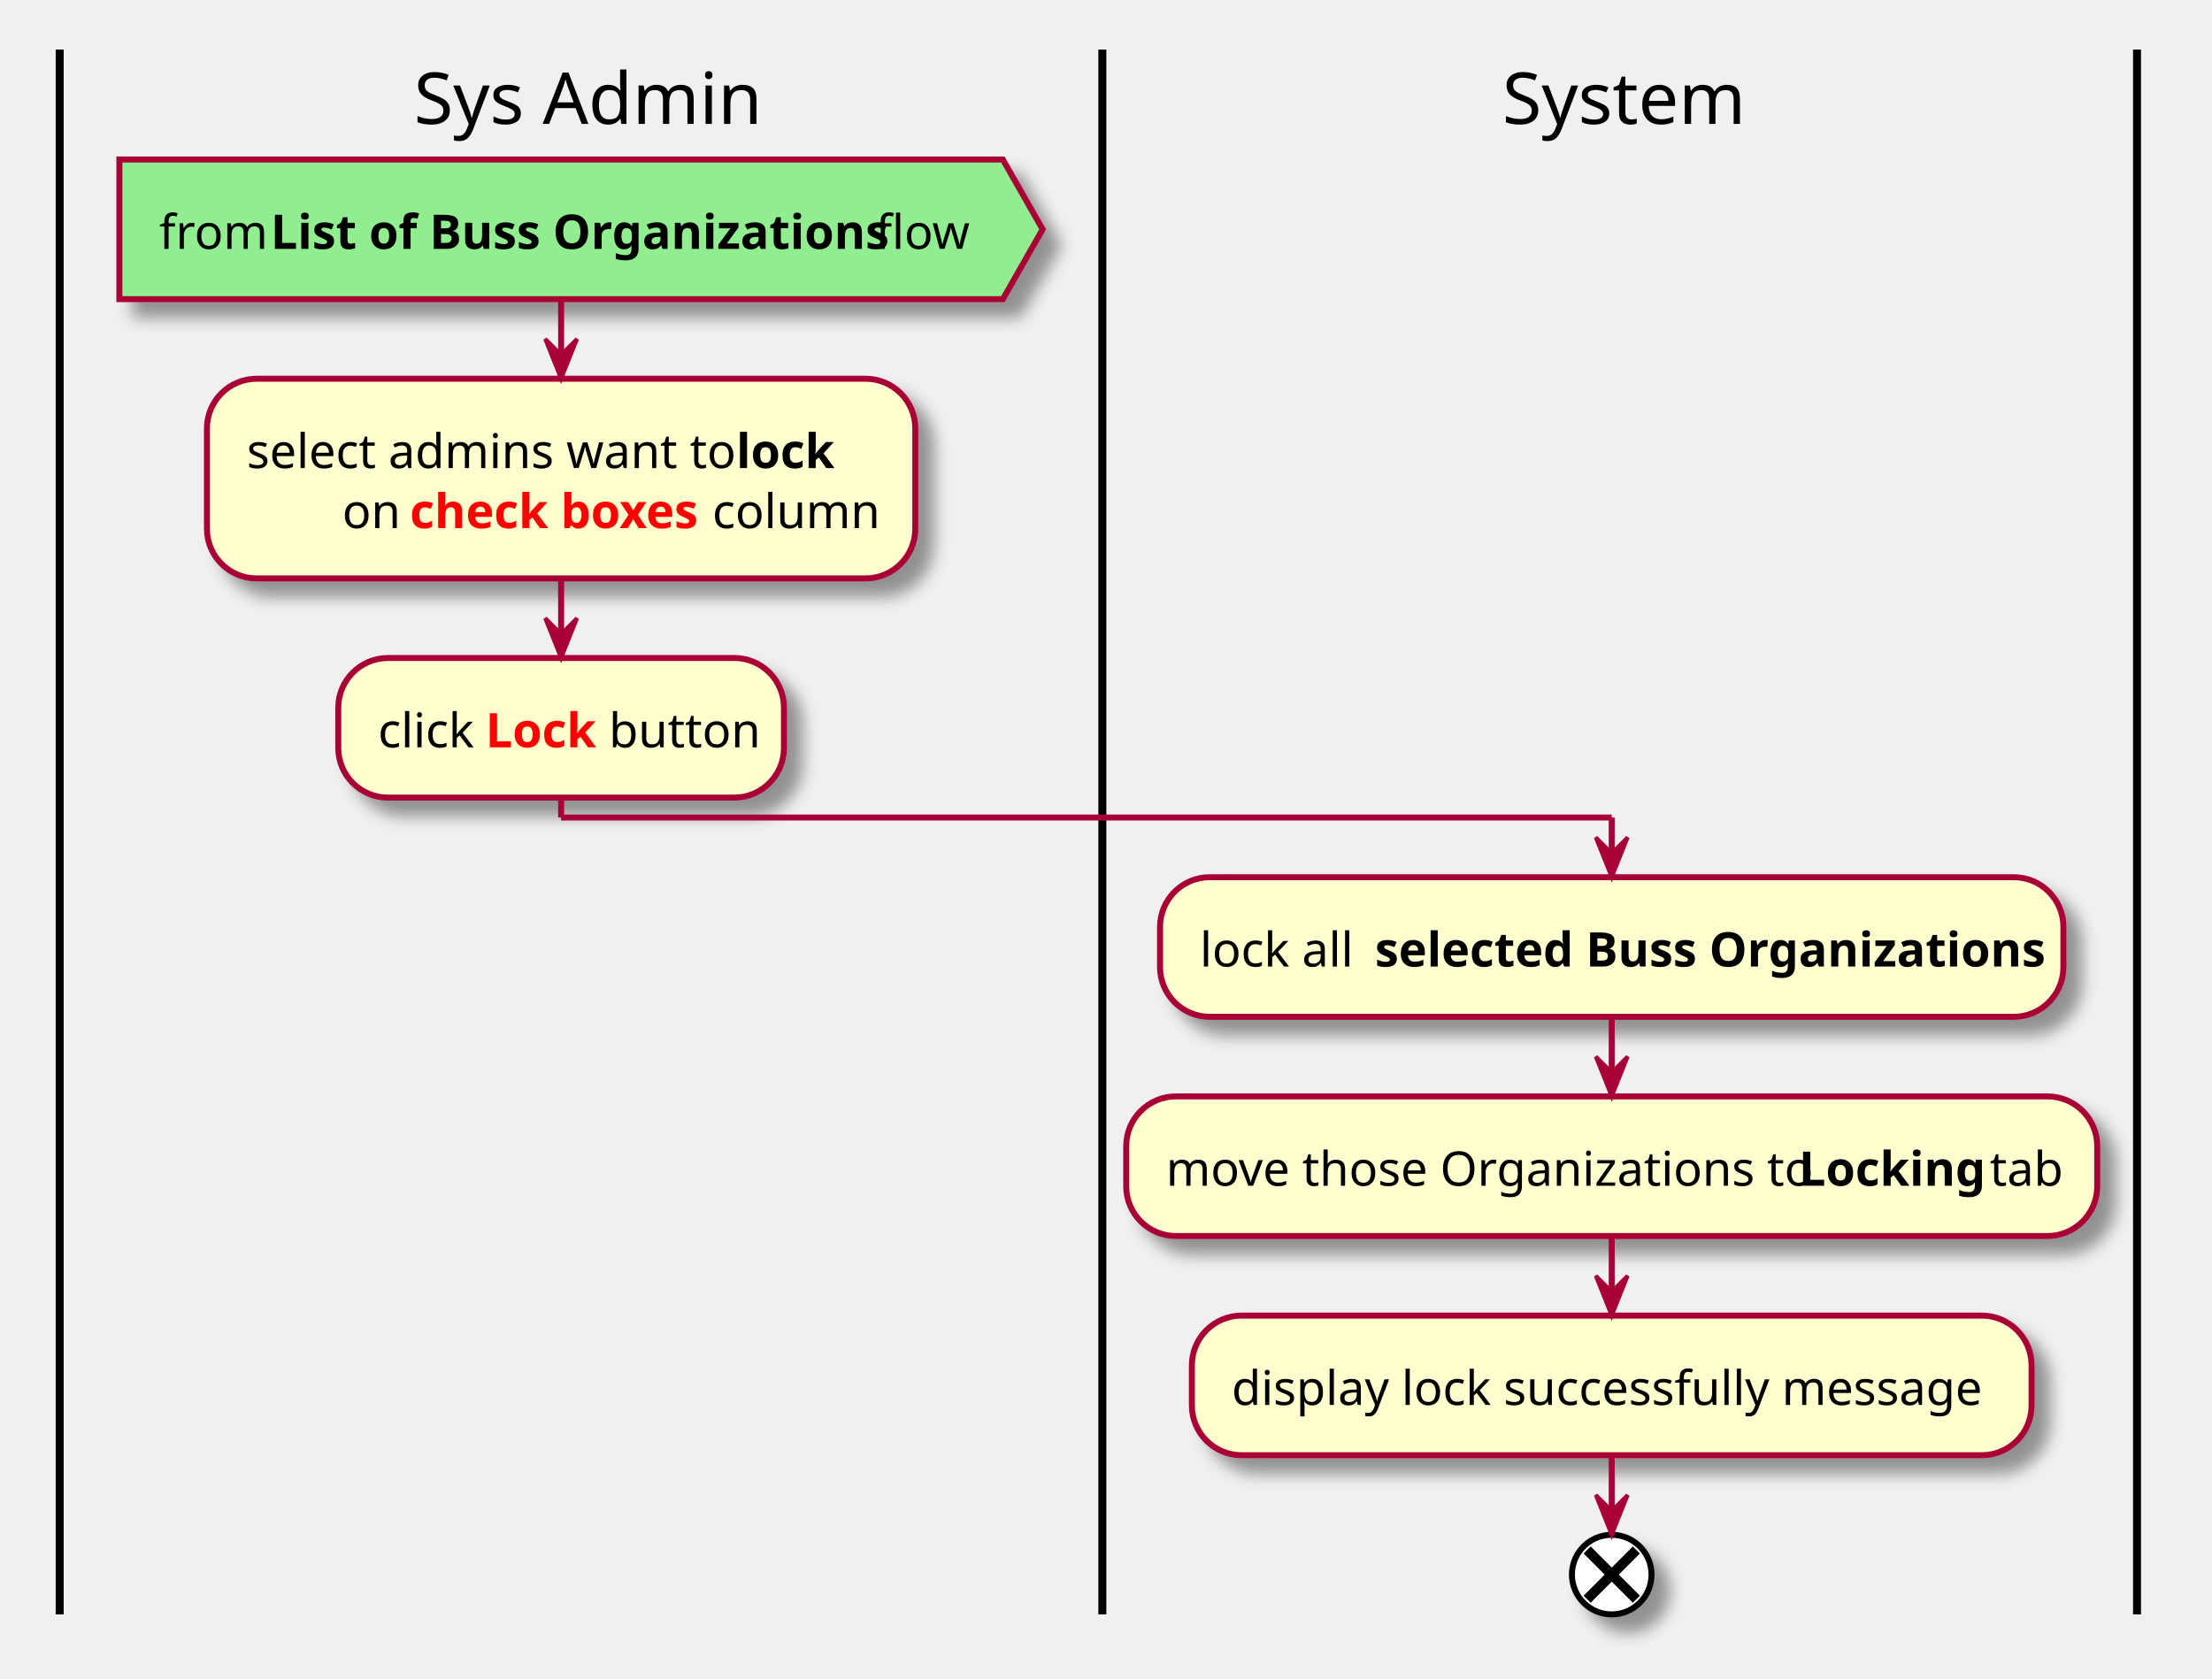
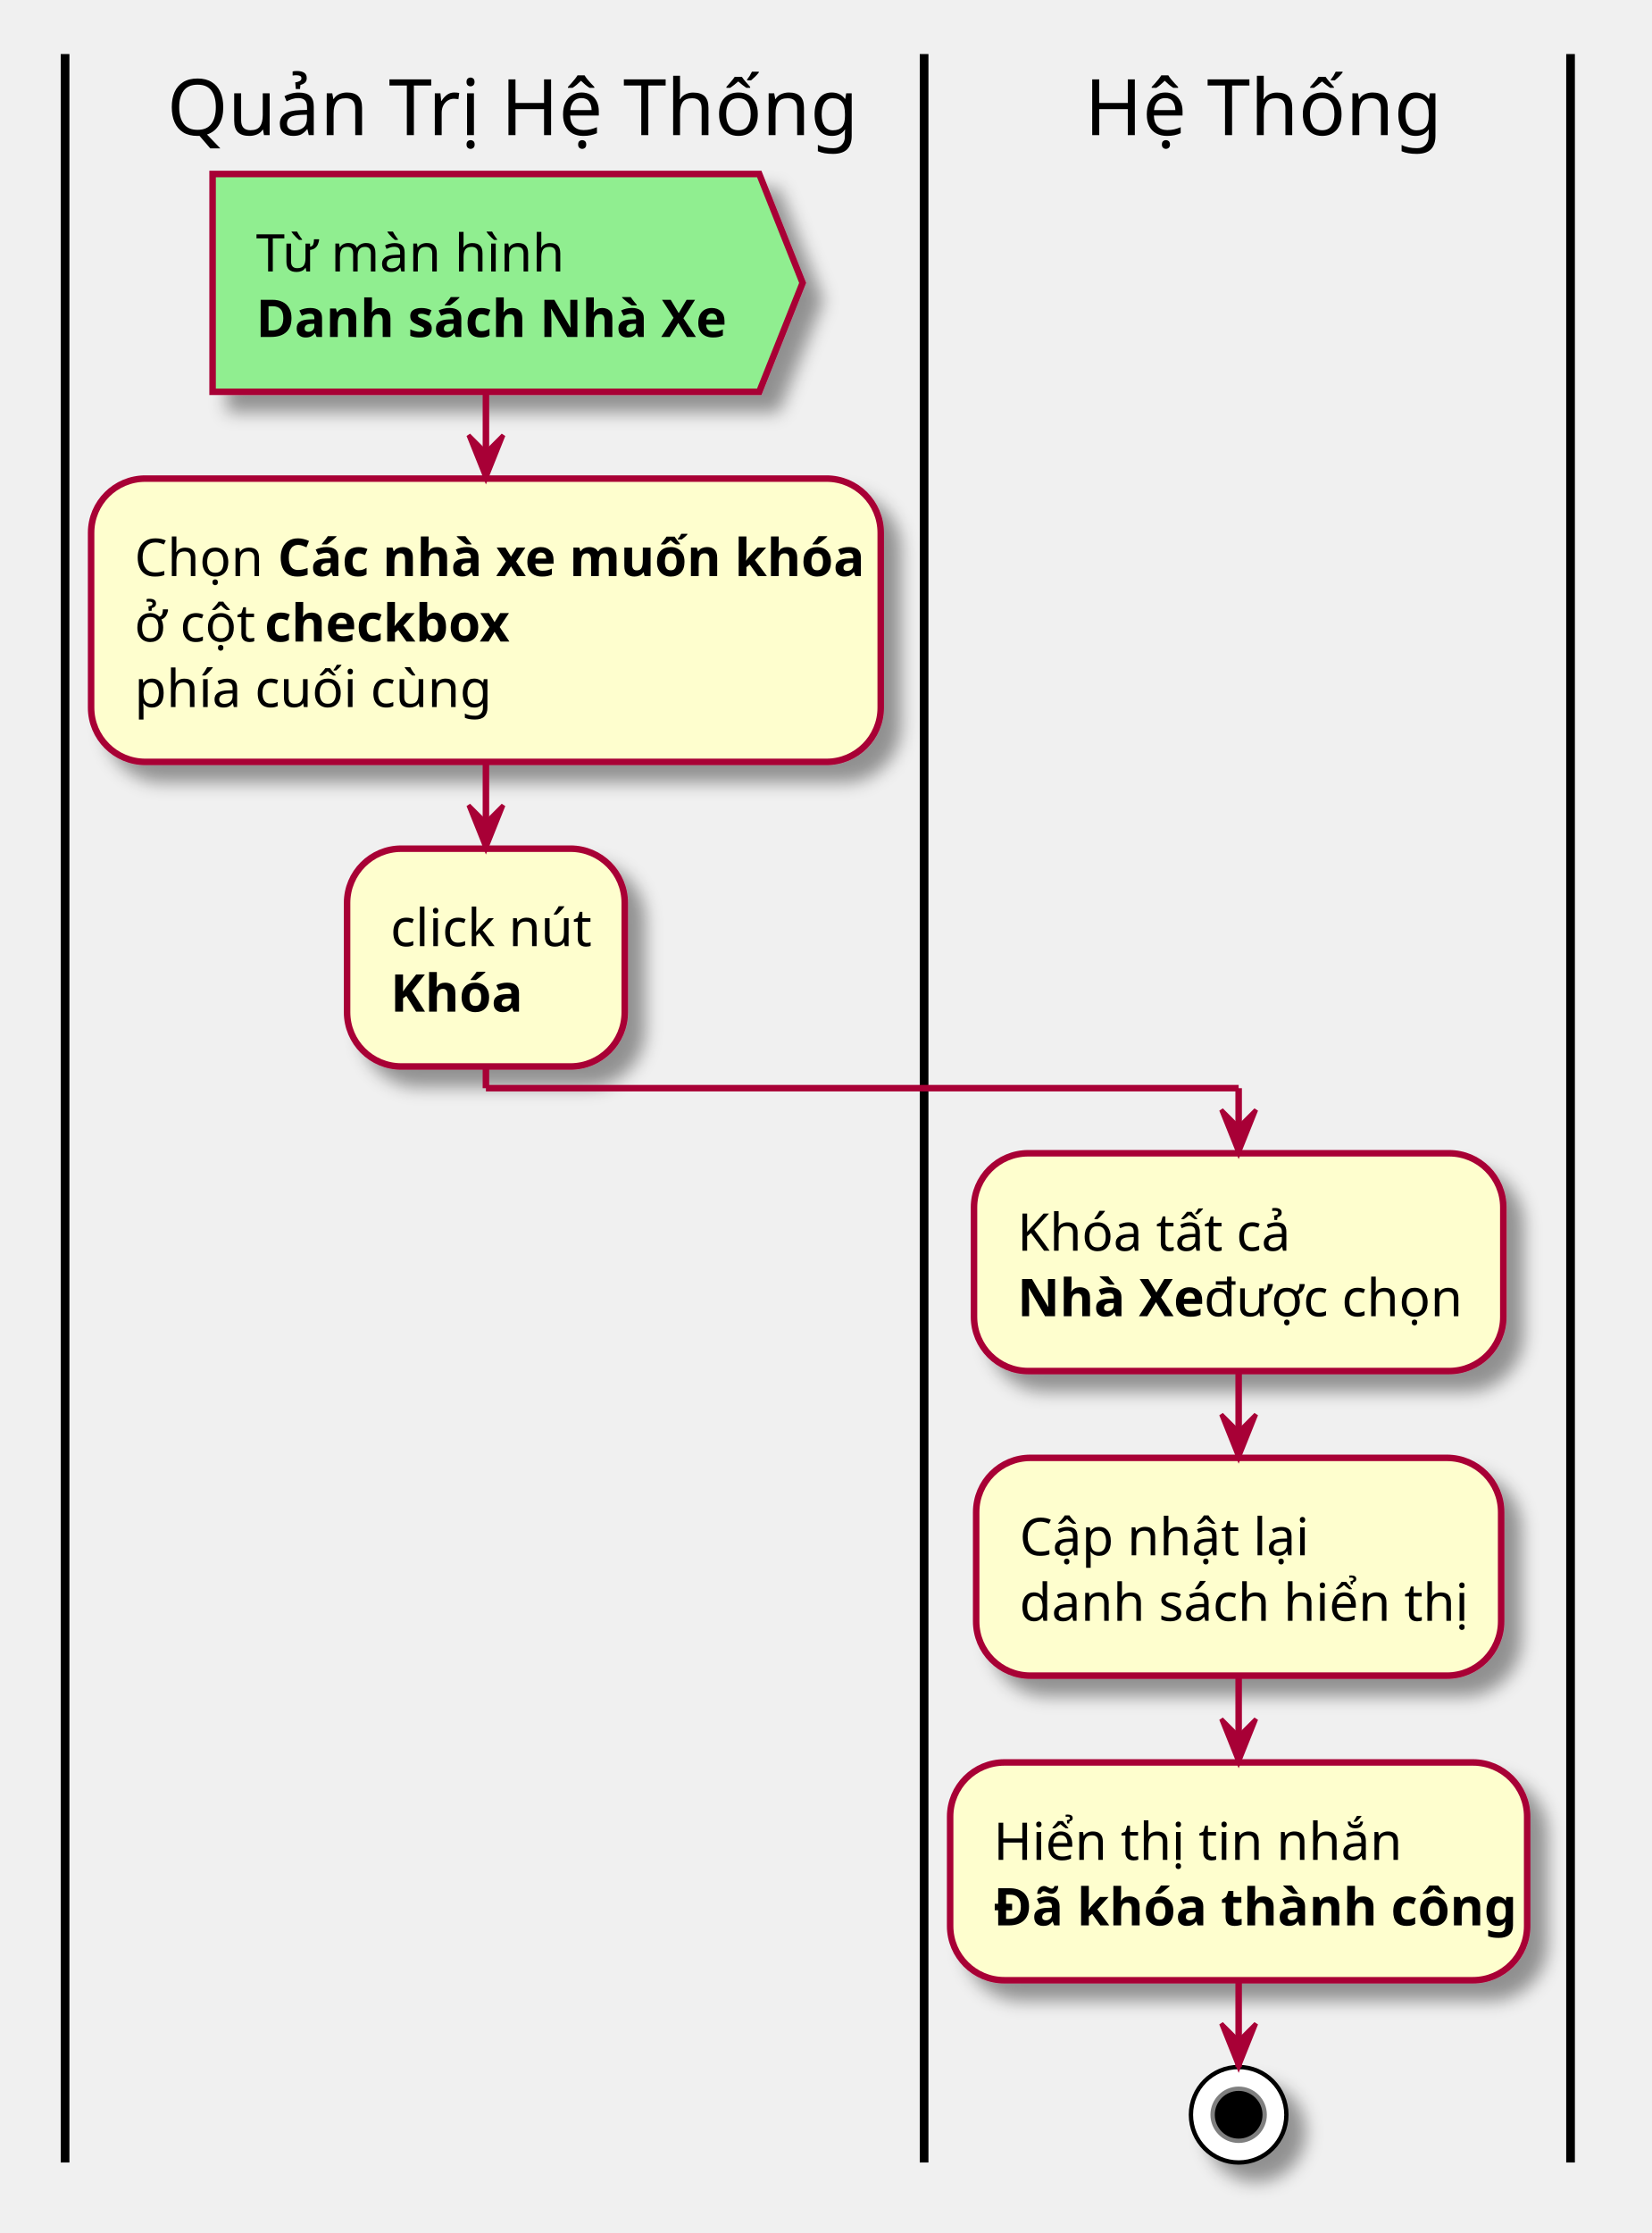
- <svg xmlns="http://www.w3.org/2000/svg" contentScriptType="application/ecmascript" contentStyleType="text/css" height="879.167px" preserveAspectRatio="none" style="width:1158px;height:879px;" version="1.1" viewBox="0 0 1158 879" width="1158.333px" zoomAndPan="magnify">
+ <svg xmlns="http://www.w3.org/2000/svg" contentScriptType="application/ecmascript" contentStyleType="text/css" height="1072.917px" preserveAspectRatio="none" style="width:793px;height:1072px;" version="1.1" viewBox="0 0 793 1072" width="793.75px" zoomAndPan="magnify">
  <defs>
-     <filter height="300%" id="fx3cds1moxkdb" width="300%" x="-1" y="-1">
+     <filter height="300%" id="fo5caoyezmrb2" width="300%" x="-1" y="-1">
      <feGaussianBlur result="blurOut" stdDeviation="4.167" />
      <feColorMatrix in="blurOut" result="blurOut2" type="matrix" values="0 0 0 0 0 0 0 0 0 0 0 0 0 0 0 0 0 0 .4 0" />
      <feOffset dx="8.333" dy="8.333" in="blurOut2" result="blurOut3" />
      <feBlend in="SourceGraphic" in2="blurOut3" mode="normal" />
    </filter>
  </defs>
  <g>
-     <polygon fill="#90EE90" filter="url(#fx3cds1moxkdb)" points="62.5,83.533,525,83.533,545.833,120.089,525,156.645,62.5,156.645" style="stroke:#A80036;stroke-width:3.125;" />
-     <text fill="#000000" font-family="sans-serif" font-size="25" lengthAdjust="spacing" textLength="52.083" x="83.333" y="130.318">from</text>
-     <text fill="#000000" font-family="sans-serif" font-size="25" font-weight="bold" lengthAdjust="spacing" textLength="310.417" x="141.667" y="130.318">List of Buss Organizations</text>
-     <text fill="#000000" font-family="sans-serif" font-size="25" lengthAdjust="spacing" textLength="45.833" x="458.333" y="130.318">flow</text>
-     <rect fill="#FEFECE" filter="url(#fx3cds1moxkdb)" height="104.557" rx="26.042" ry="26.042" style="stroke:#A80036;stroke-width:3.125;" width="370.833" x="108.333" y="198.311" />
-     <text fill="#000000" font-family="sans-serif" font-size="25" lengthAdjust="spacing" textLength="250" x="129.167" y="245.097">select admins want to</text>
-     <text fill="#000000" font-family="sans-serif" font-size="25" font-weight="bold" lengthAdjust="spacing" textLength="50" x="385.417" y="245.097">lock</text>
-     <text fill="#000000" font-family="sans-serif" font-size="25" lengthAdjust="spacing" textLength="29.167" x="179.167" y="276.542">on</text>
-     <text fill="#FF0000" font-family="sans-serif" font-size="25" font-weight="bold" lengthAdjust="spacing" textLength="152.083" x="214.583" y="276.542">check boxes</text>
-     <text fill="#000000" font-family="sans-serif" font-size="25" lengthAdjust="spacing" textLength="85.417" x="372.917" y="276.542">column</text>
-     <rect fill="#FEFECE" filter="url(#fx3cds1moxkdb)" height="73.112" rx="26.042" ry="26.042" style="stroke:#A80036;stroke-width:3.125;" width="233.333" x="177.083" y="344.535" />
-     <text fill="#000000" font-family="sans-serif" font-size="25" lengthAdjust="spacing" textLength="50" x="197.917" y="391.321">click</text>
-     <text fill="#FF0000" font-family="sans-serif" font-size="25" font-weight="bold" lengthAdjust="spacing" textLength="58.333" x="254.167" y="391.321">Lock</text>
-     <text fill="#000000" font-family="sans-serif" font-size="25" lengthAdjust="spacing" textLength="70.833" x="318.75" y="391.321">button</text>
-     <line style="stroke:#000000;stroke-width:4.167;" x1="31.25" x2="31.25" y1="25.948" y2="845.317" />
-     <rect fill="#FEFECE" filter="url(#fx3cds1moxkdb)" height="73.112" rx="26.042" ry="26.042" style="stroke:#A80036;stroke-width:3.125;" width="472.917" x="607.292" y="459.314" />
-     <text fill="#000000" font-family="sans-serif" font-size="25" lengthAdjust="spacing" textLength="79.167" x="628.125" y="506.099">lock all</text>
-     <text fill="#000000" font-family="sans-serif" font-size="25" font-weight="bold" lengthAdjust="spacing" textLength="339.583" x="719.792" y="506.099">selected Buss Organizations</text>
-     <rect fill="#FEFECE" filter="url(#fx3cds1moxkdb)" height="73.112" rx="26.042" ry="26.042" style="stroke:#A80036;stroke-width:3.125;" width="508.333" x="589.583" y="574.093" />
-     <text fill="#000000" font-family="sans-serif" font-size="25" lengthAdjust="spacing" textLength="325" x="610.417" y="620.878">move those Organizations to</text>
-     <text fill="#000000" font-family="sans-serif" font-size="25" font-weight="bold" lengthAdjust="spacing" textLength="93.75" x="941.667" y="620.878">Locking</text>
-     <text fill="#000000" font-family="sans-serif" font-size="25" lengthAdjust="spacing" textLength="35.417" x="1041.667" y="620.878">tab</text>
-     <rect fill="#FEFECE" filter="url(#fx3cds1moxkdb)" height="73.112" rx="26.042" ry="26.042" style="stroke:#A80036;stroke-width:3.125;" width="439.583" x="623.958" y="688.871" />
-     <text fill="#000000" font-family="sans-serif" font-size="25" lengthAdjust="spacing" textLength="397.917" x="644.792" y="735.657">display lock successfully message</text>
-     <ellipse cx="843.75" cy="824.483" fill="#FFFFFF" filter="url(#fx3cds1moxkdb)" rx="20.833" ry="20.833" style="stroke:#000000;stroke-width:3.125;" />
-     <line style="stroke:#000000;stroke-width:5.208;" x1="830.86" x2="856.64" y1="811.593" y2="837.373" />
-     <line style="stroke:#000000;stroke-width:5.208;" x1="856.64" x2="830.86" y1="811.593" y2="837.373" />
-     <line style="stroke:#000000;stroke-width:4.167;" x1="577.083" x2="577.083" y1="25.948" y2="845.317" />
-     <line style="stroke:#000000;stroke-width:4.167;" x1="1118.75" x2="1118.75" y1="25.948" y2="845.317" />
-     <line style="stroke:#A80036;stroke-width:3.125;" x1="293.75" x2="293.75" y1="156.645" y2="198.311" />
-     <polygon fill="#A80036" points="285.417,177.478,293.75,198.311,302.083,177.478,293.75,185.811" style="stroke:#A80036;stroke-width:2.083;" />
-     <line style="stroke:#A80036;stroke-width:3.125;" x1="293.75" x2="293.75" y1="302.869" y2="344.535" />
-     <polygon fill="#A80036" points="285.417,323.702,293.75,344.535,302.083,323.702,293.75,332.035" style="stroke:#A80036;stroke-width:2.083;" />
-     <line style="stroke:#A80036;stroke-width:3.125;" x1="843.75" x2="843.75" y1="532.426" y2="574.093" />
-     <polygon fill="#A80036" points="835.417,553.259,843.75,574.093,852.083,553.259,843.75,561.593" style="stroke:#A80036;stroke-width:2.083;" />
-     <line style="stroke:#A80036;stroke-width:3.125;" x1="843.75" x2="843.75" y1="647.205" y2="688.871" />
-     <polygon fill="#A80036" points="835.417,668.038,843.75,688.871,852.083,668.038,843.75,676.371" style="stroke:#A80036;stroke-width:2.083;" />
-     <line style="stroke:#A80036;stroke-width:3.125;" x1="843.75" x2="843.75" y1="761.983" y2="803.65" />
-     <polygon fill="#A80036" points="835.417,782.817,843.75,803.65,852.083,782.817,843.75,791.15" style="stroke:#A80036;stroke-width:2.083;" />
-     <line style="stroke:#A80036;stroke-width:3.125;" x1="293.75" x2="293.75" y1="417.647" y2="428.064" />
-     <line style="stroke:#A80036;stroke-width:3.125;" x1="293.75" x2="843.75" y1="428.064" y2="428.064" />
-     <line style="stroke:#A80036;stroke-width:3.125;" x1="843.75" x2="843.75" y1="428.064" y2="459.314" />
-     <polygon fill="#A80036" points="835.417,438.481,843.75,459.314,852.083,438.481,843.75,446.814" style="stroke:#A80036;stroke-width:2.083;" />
-     <text fill="#000000" font-family="sans-serif" font-size="37.5" lengthAdjust="spacing" textLength="175" x="216.667" y="64.876">Sys Admin</text>
-     <text fill="#000000" font-family="sans-serif" font-size="37.5" lengthAdjust="spacing" textLength="122.917" x="786.458" y="64.876">System</text>
+     <polygon fill="#90EE90" filter="url(#fo5caoyezmrb2)" points="102.083,83.533,364.583,83.533,385.417,135.811,364.583,188.09,102.083,188.09" style="stroke:#A80036;stroke-width:3.125;" />
+     <text fill="#000000" font-family="sans-serif" font-size="25" lengthAdjust="spacing" textLength="145.833" x="122.917" y="130.318">Từ màn hình</text>
+     <text fill="#000000" font-family="sans-serif" font-size="25" font-weight="bold" lengthAdjust="spacing" textLength="214.583" x="122.917" y="161.763">Danh sách Nhà Xe</text>
+     <text fill="#000000" font-family="sans-serif" font-size="25" lengthAdjust="spacing" textLength="0" x="343.75" y="161.763" />
+     <rect fill="#FEFECE" filter="url(#fo5caoyezmrb2)" height="136.003" rx="26.042" ry="26.042" style="stroke:#A80036;stroke-width:3.125;" width="379.167" x="43.75" y="229.757" />
+     <text fill="#000000" font-family="sans-serif" font-size="25" lengthAdjust="spacing" textLength="62.5" x="64.583" y="276.542">Chọn</text>
+     <text fill="#000000" font-family="sans-serif" font-size="25" font-weight="bold" lengthAdjust="spacing" textLength="268.75" x="133.333" y="276.542">Các nhà xe muốn khóa</text>
+     <text fill="#000000" font-family="sans-serif" font-size="25" lengthAdjust="spacing" textLength="56.25" x="64.583" y="307.988">ở cột</text>
+     <text fill="#000000" font-family="sans-serif" font-size="25" font-weight="bold" lengthAdjust="spacing" textLength="116.667" x="127.083" y="307.988">checkbox</text>
+     <text fill="#000000" font-family="sans-serif" font-size="25" lengthAdjust="spacing" textLength="166.667" x="64.583" y="339.433">phía cuối cùng</text>
+     <rect fill="#FEFECE" filter="url(#fo5caoyezmrb2)" height="104.557" rx="26.042" ry="26.042" style="stroke:#A80036;stroke-width:3.125;" width="133.333" x="166.667" y="407.426" />
+     <text fill="#000000" font-family="sans-serif" font-size="25" lengthAdjust="spacing" textLength="91.667" x="187.5" y="454.211">click nút</text>
+     <text fill="#000000" font-family="sans-serif" font-size="25" font-weight="bold" lengthAdjust="spacing" textLength="60.417" x="187.5" y="485.657">Khóa</text>
+     <line style="stroke:#000000;stroke-width:4.167;" x1="31.25" x2="31.25" y1="25.948" y2="1038.155" />
+     <rect fill="#FEFECE" filter="url(#fo5caoyezmrb2)" height="104.557" rx="26.042" ry="26.042" style="stroke:#A80036;stroke-width:3.125;" width="254.167" x="467.708" y="553.65" />
+     <text fill="#000000" font-family="sans-serif" font-size="25" lengthAdjust="spacing" textLength="127.083" x="488.542" y="600.435">Khóa tất cả</text>
+     <text fill="#000000" font-family="sans-serif" font-size="25" font-weight="bold" lengthAdjust="spacing" textLength="83.333" x="488.542" y="631.881">Nhà Xe</text>
+     <text fill="#000000" font-family="sans-serif" font-size="25" lengthAdjust="spacing" textLength="122.917" x="578.125" y="631.881">được chọn</text>
+     <rect fill="#FEFECE" filter="url(#fo5caoyezmrb2)" height="104.557" rx="26.042" ry="26.042" style="stroke:#A80036;stroke-width:3.125;" width="252.083" x="468.75" y="699.874" />
+     <text fill="#000000" font-family="sans-serif" font-size="25" lengthAdjust="spacing" textLength="137.5" x="489.583" y="746.659">Cập nhật lại</text>
+     <text fill="#000000" font-family="sans-serif" font-size="25" lengthAdjust="spacing" textLength="210.417" x="489.583" y="778.105">danh sách hiển thị</text>
+     <rect fill="#FEFECE" filter="url(#fo5caoyezmrb2)" height="104.557" rx="26.042" ry="26.042" style="stroke:#A80036;stroke-width:3.125;" width="277.083" x="456.25" y="846.098" />
+     <text fill="#000000" font-family="sans-serif" font-size="25" lengthAdjust="spacing" textLength="185.417" x="477.083" y="892.883">Hiển thị tin nhắn</text>
+     <text fill="#000000" font-family="sans-serif" font-size="25" font-weight="bold" lengthAdjust="spacing" textLength="235.417" x="477.083" y="924.329">Đã khóa thành công</text>
+     <ellipse cx="594.792" cy="1015.238" fill="#FFFFFF" filter="url(#fo5caoyezmrb2)" rx="22.917" ry="22.917" style="stroke:#000000;stroke-width:2.083;" />
+     <ellipse cx="594.792" cy="1015.238" fill="#000000" rx="12.5" ry="12.5" style="stroke:#7F7F7F;stroke-width:2.083;" />
+     <line style="stroke:#000000;stroke-width:4.167;" x1="443.75" x2="443.75" y1="25.948" y2="1038.155" />
+     <line style="stroke:#000000;stroke-width:4.167;" x1="754.167" x2="754.167" y1="25.948" y2="1038.155" />
+     <line style="stroke:#A80036;stroke-width:3.125;" x1="233.333" x2="233.333" y1="188.09" y2="229.757" />
+     <polygon fill="#A80036" points="225,208.923,233.333,229.757,241.667,208.923,233.333,217.257" style="stroke:#A80036;stroke-width:2.083;" />
+     <line style="stroke:#A80036;stroke-width:3.125;" x1="233.333" x2="233.333" y1="365.759" y2="407.426" />
+     <polygon fill="#A80036" points="225,386.593,233.333,407.426,241.667,386.593,233.333,394.926" style="stroke:#A80036;stroke-width:2.083;" />
+     <line style="stroke:#A80036;stroke-width:3.125;" x1="594.792" x2="594.792" y1="658.207" y2="699.874" />
+     <polygon fill="#A80036" points="586.458,679.04,594.792,699.874,603.125,679.04,594.792,687.374" style="stroke:#A80036;stroke-width:2.083;" />
+     <line style="stroke:#A80036;stroke-width:3.125;" x1="594.792" x2="594.792" y1="804.431" y2="846.098" />
+     <polygon fill="#A80036" points="586.458,825.264,594.792,846.098,603.125,825.264,594.792,833.598" style="stroke:#A80036;stroke-width:2.083;" />
+     <line style="stroke:#A80036;stroke-width:3.125;" x1="594.792" x2="594.792" y1="950.655" y2="992.322" />
+     <polygon fill="#A80036" points="586.458,971.488,594.792,992.322,603.125,971.488,594.792,979.822" style="stroke:#A80036;stroke-width:2.083;" />
+     <line style="stroke:#A80036;stroke-width:3.125;" x1="233.333" x2="233.333" y1="511.983" y2="522.4" />
+     <line style="stroke:#A80036;stroke-width:3.125;" x1="233.333" x2="594.792" y1="522.4" y2="522.4" />
+     <line style="stroke:#A80036;stroke-width:3.125;" x1="594.792" x2="594.792" y1="522.4" y2="553.65" />
+     <polygon fill="#A80036" points="586.458,532.817,594.792,553.65,603.125,532.817,594.792,541.15" style="stroke:#A80036;stroke-width:2.083;" />
+     <text fill="#000000" font-family="sans-serif" font-size="37.5" lengthAdjust="spacing" textLength="325" x="80.208" y="64.876">Quản Trị Hệ Thống</text>
+     <text fill="#000000" font-family="sans-serif" font-size="37.5" lengthAdjust="spacing" textLength="166.667" x="520.833" y="64.876">Hệ Thống</text>
  </g>
</svg>
